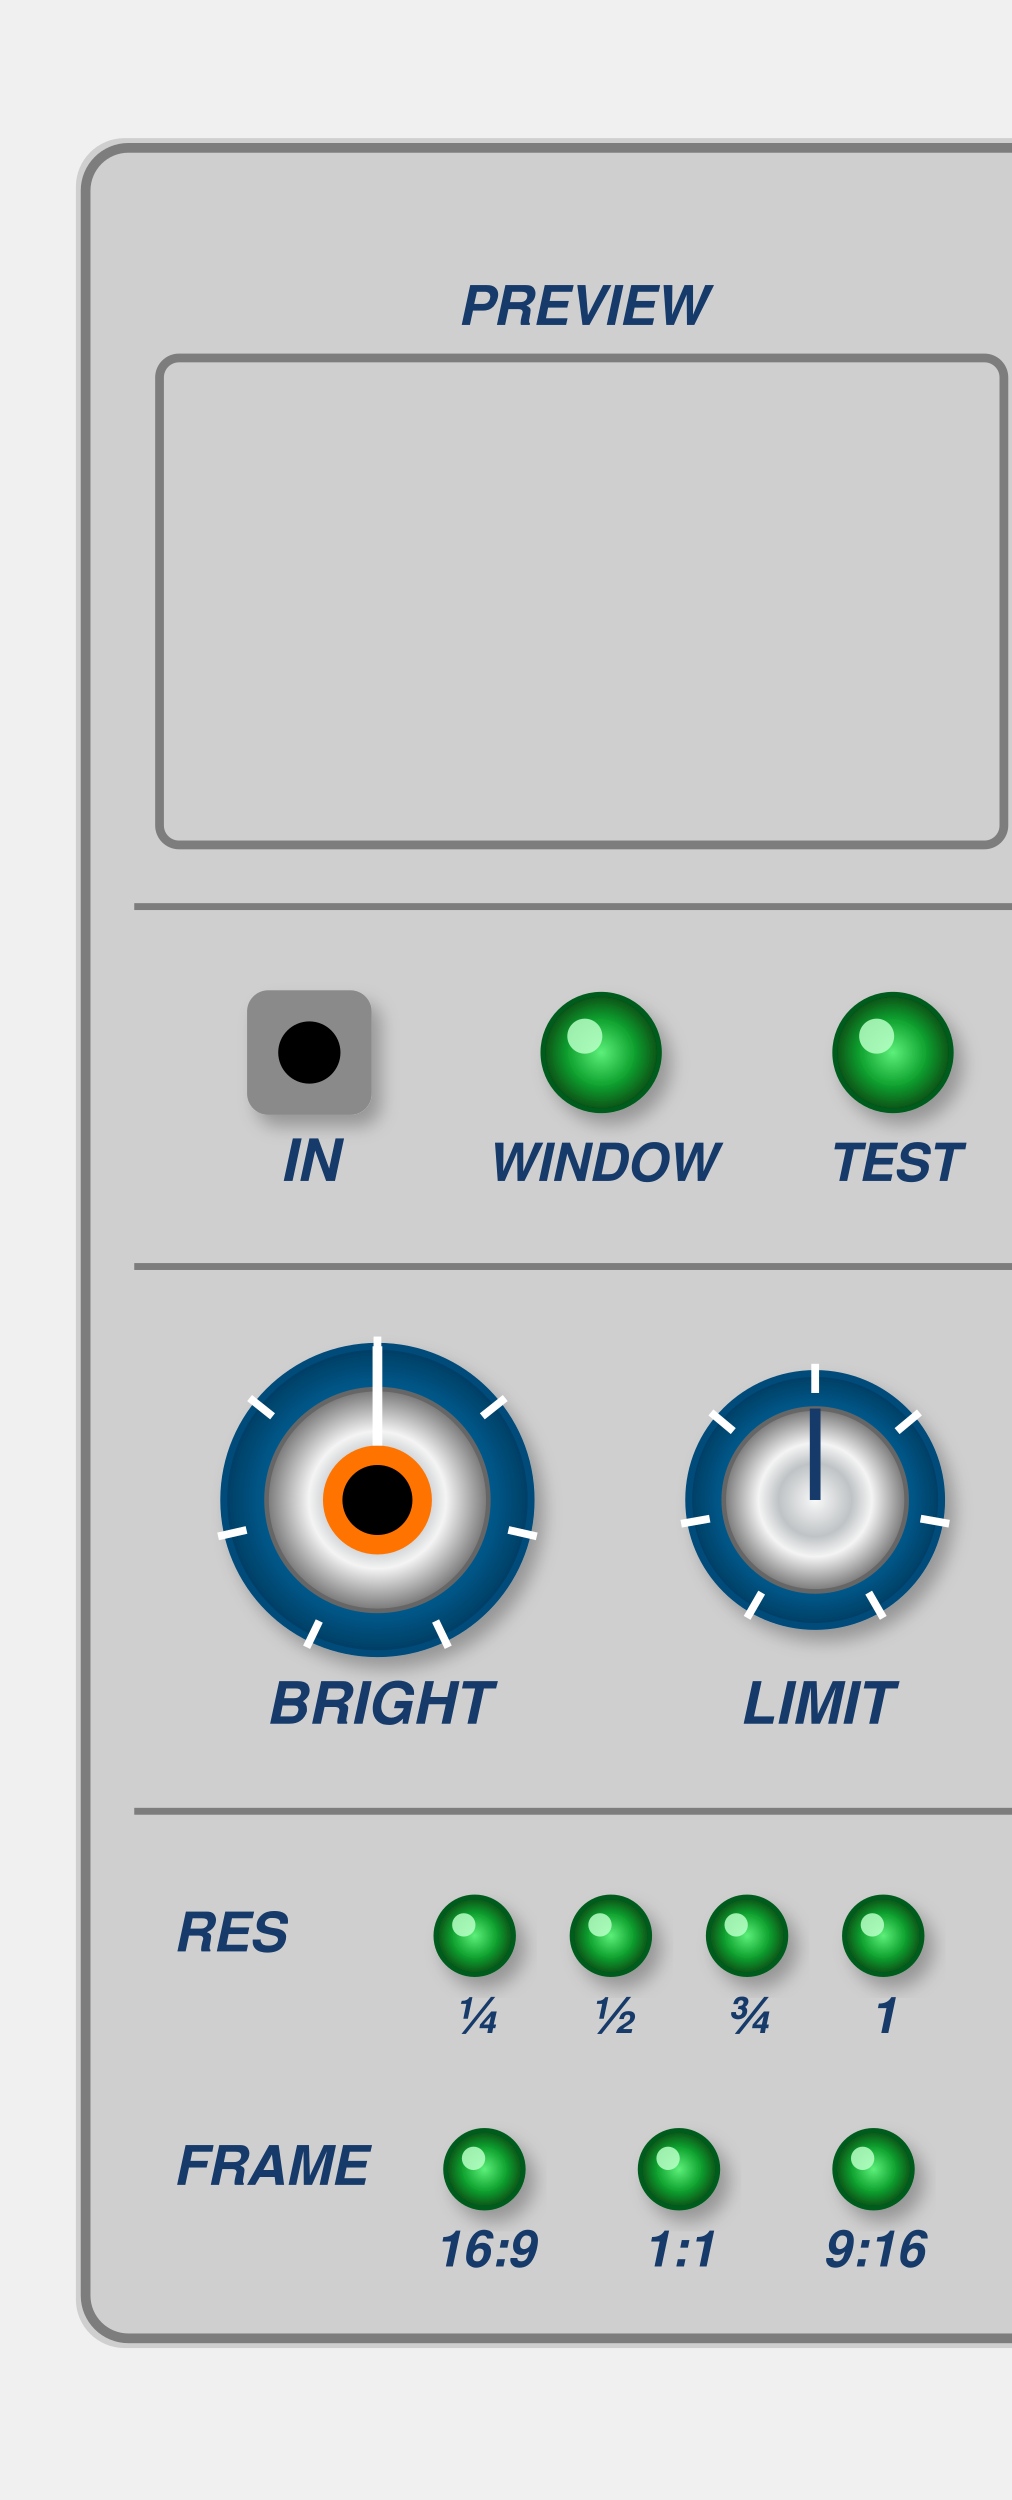
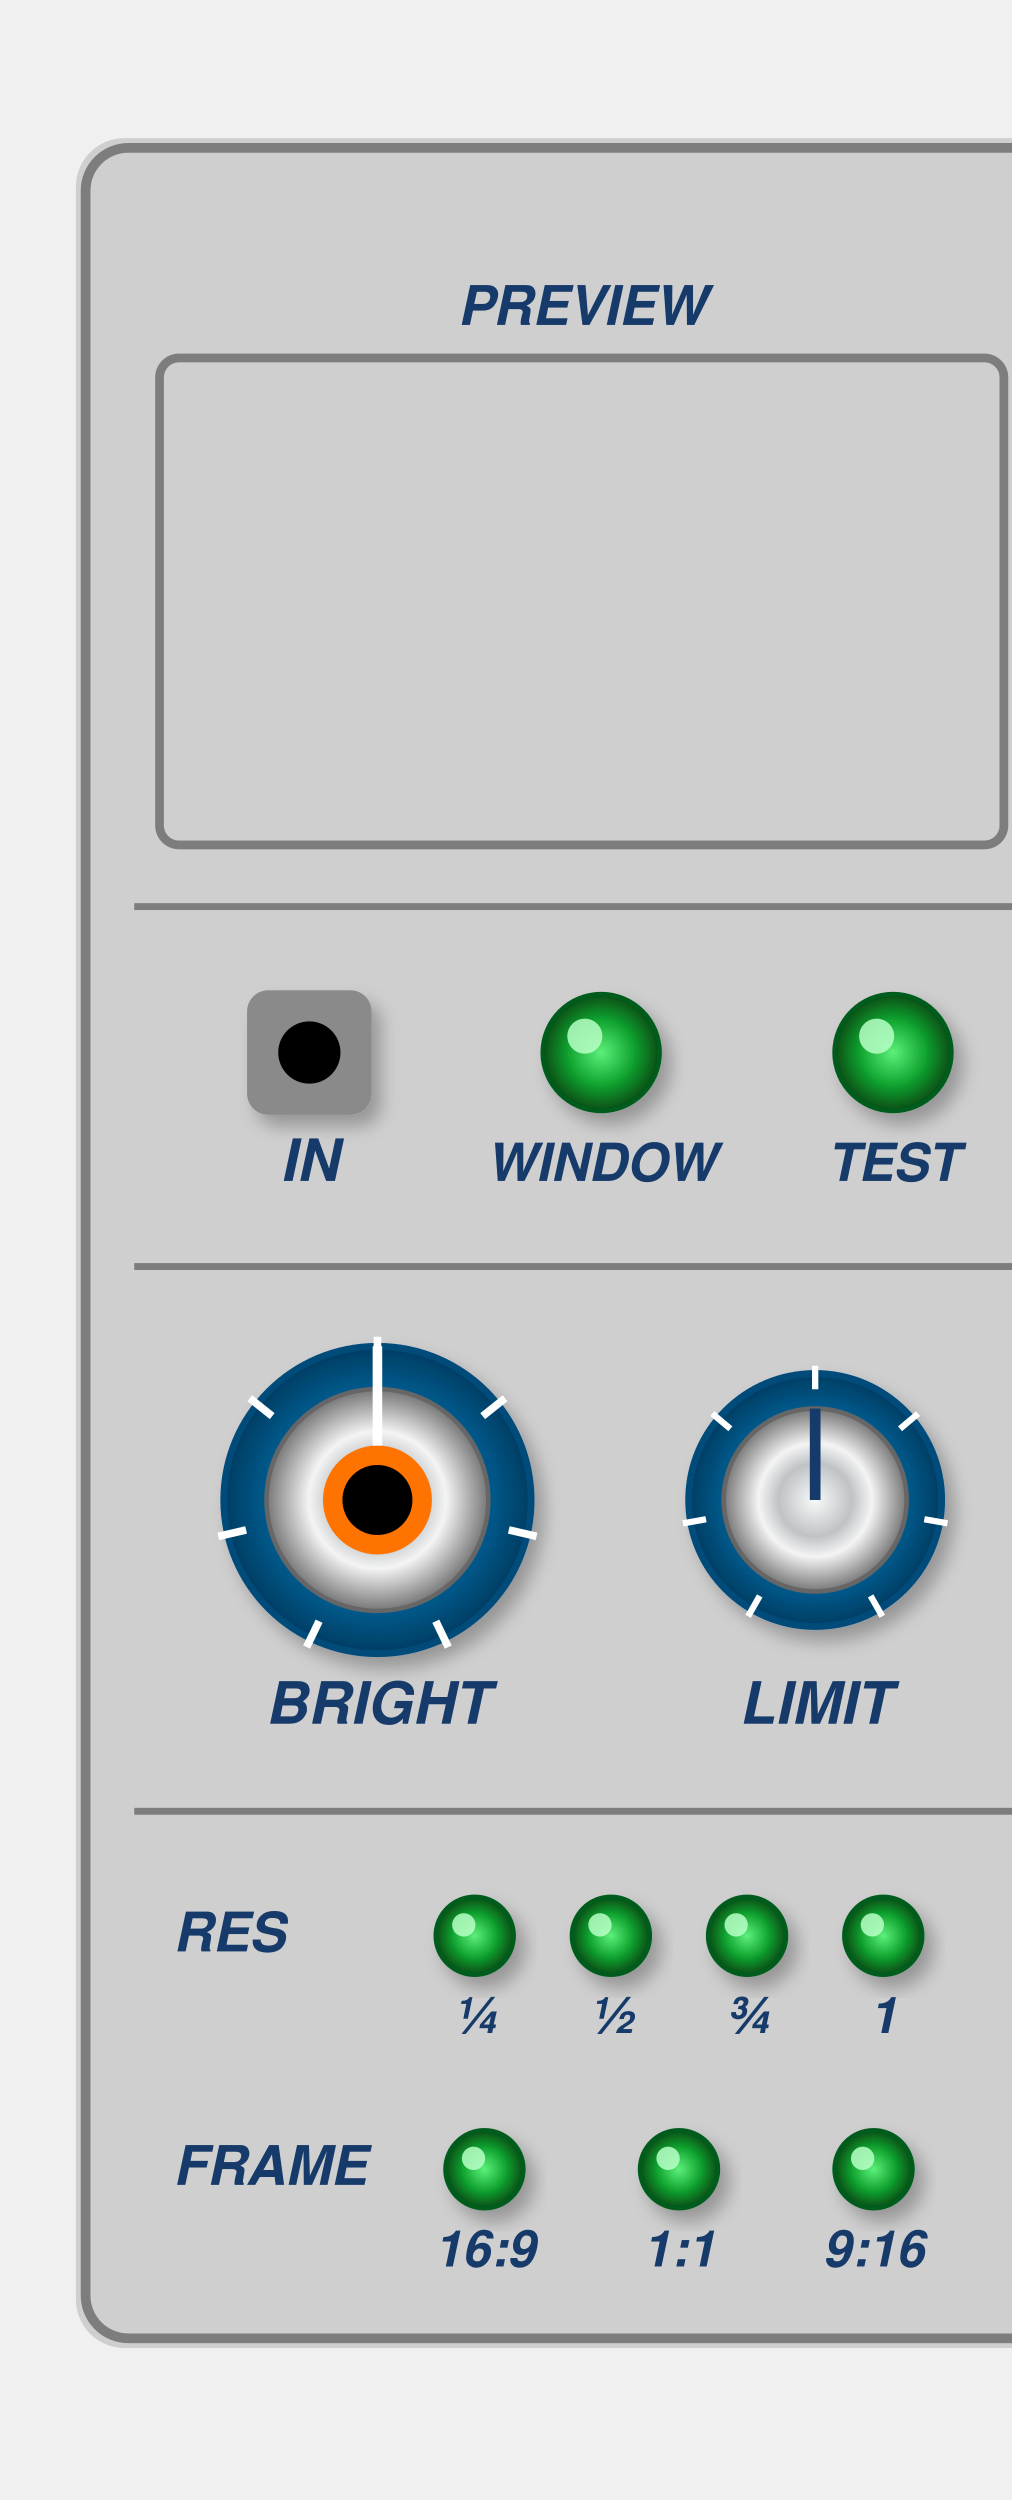
<svg xmlns="http://www.w3.org/2000/svg" width="52mm" height="128.5mm" viewBox="0 0 52 128.5" font-family="Arial Narrow, Helvetica, Arial, sans-serif">
  <defs>
    <filter id="softShadow" x="-30%" y="-30%" width="160%" height="160%">
      <feDropShadow dx="0.473" dy="0.592" stdDeviation="0.473" flood-color="#000" flood-opacity=".28" />
    </filter>
    <radialGradient id="blueRing">
      <stop offset="0" stop-color="#1688cc" />
      <stop offset="0.55" stop-color="#006da8" />
      <stop offset="1" stop-color="#003d62" />
    </radialGradient>
    <radialGradient id="blueDial">
      <stop offset="0" stop-color="#1d79b7" />
      <stop offset="0.6" stop-color="#00639a" />
      <stop offset="1" stop-color="#00456e" />
    </radialGradient>
    <radialGradient id="knobCap">
      <stop offset="0" stop-color="#f8f8f8" />
      <stop offset="0.4" stop-color="#bfc3c5" />
      <stop offset="0.62" stop-color="#f4f4f4" />
      <stop offset="1" stop-color="#777777" />
    </radialGradient>
    <radialGradient id="redLed">
      <stop offset="0" stop-color="#ff4a4a" />
      <stop offset="0.55" stop-color="#d00000" />
      <stop offset="1" stop-color="#650000" />
    </radialGradient>
    <radialGradient id="greenLed">
      <stop offset="0" stop-color="#5cf07a" />
      <stop offset="0.55" stop-color="#12a531" />
      <stop offset="1" stop-color="#054d15" />
    </radialGradient>
    <radialGradient id="orangeLed">
      <stop offset="0" stop-color="#ffbf5c" />
      <stop offset="0.55" stop-color="#ef7d00" />
      <stop offset="1" stop-color="#7a3a00" />
    </radialGradient>
  </defs>
  <g transform="translate(3.9 7.0994)">
    <rect x="0" y="0" width="52" height="113.591" rx="2.5" fill="#cfcfcf" />
    <rect x="0.5" y="0.5" width="51" height="112.591" rx="2.2" fill="none" stroke="#7d7d7d" stroke-width="0.5" />
    <text x="26" y="9.6" font-size="2.806" font-weight="700" font-style="italic" fill="#163a69" text-anchor="middle" font-family="Arial Narrow, Helvetica, Arial, sans-serif">PREVIEW</text>
    <rect x="4.3" y="11.3" width="43.4" height="25.03" rx="1" fill="none" stroke="#7d7d7d" stroke-width="0.45" />
    <line x1="3" y1="39.5" x2="49" y2="39.5" stroke="#7d7d7d" stroke-width="0.355" />
    <g data-wcoast-port="imageIn" data-wcoast-cx="12" data-wcoast-cy="47">
      <rect x="8.80" y="43.80" width="6.40" height="6.40" rx="1.09" fill="#8a8a8a" data-wcoast-role="jackbody" filter="url(#softShadow)" />
      <circle cx="12" cy="47" r="1.6" fill="#000000" data-wcoast-role="jackhole" />
    </g>
    <text x="12" y="53.6" font-size="3.006" font-weight="700" font-style="italic" fill="#163a69" text-anchor="middle" font-family="Arial Narrow, Helvetica, Arial, sans-serif">IN</text>
    <g data-wcoast-param="window">
      <circle cx="27" cy="47" r="3" fill="url(#greenLed)" stroke="#005c1e" stroke-width="0.237" filter="url(#softShadow)" data-wcoast-role="step-indicator" data-wcoast-step="on" data-wcoast-led="green" />
      <circle cx="26.16" cy="46.16" r="0.90" fill="#b7ffc6" opacity="0.85" data-wcoast-role="led-gloss" pointer-events="none" />
    </g>
    <text x="27" y="53.6" font-size="2.706" font-weight="700" font-style="italic" fill="#163a69" text-anchor="middle" font-family="Arial Narrow, Helvetica, Arial, sans-serif">WINDOW</text>
    <g data-wcoast-param="test">
      <circle cx="42" cy="47" r="3" fill="url(#greenLed)" stroke="#005c1e" stroke-width="0.237" filter="url(#softShadow)" data-wcoast-role="step-indicator" data-wcoast-step="on" data-wcoast-led="green" />
      <circle cx="41.16" cy="46.16" r="0.90" fill="#b7ffc6" opacity="0.85" data-wcoast-role="led-gloss" pointer-events="none" />
    </g>
    <text x="42" y="53.6" font-size="2.706" font-weight="700" font-style="italic" fill="#163a69" text-anchor="middle" font-family="Arial Narrow, Helvetica, Arial, sans-serif">TEST</text>
    <line x1="3" y1="58" x2="49" y2="58" stroke="#7d7d7d" stroke-width="0.355" />
    <g data-wcoast-param="bright" data-wcoast-cx="15.5" data-wcoast-cy="70" data-wcoast-angle-min="-150" data-wcoast-angle-max="150" data-wcoast-port="brightCv" data-wcoast-depth="brightDepth">
-       <circle cx="15.5" cy="70" r="7.9" fill="url(#blueRing)" stroke="#004b7a" stroke-width="0.355" filter="url(#softShadow)" />
-       <circle cx="15.5" cy="70" r="5.7" fill="url(#knobCap)" stroke="#666666" stroke-width="0.237" />
+       <circle cx="15.5" cy="70" r="7.9" fill="url(#blueRing)" stroke="#004b7a" stroke-width="0.348" filter="url(#softShadow)" />
+       <circle cx="15.5" cy="70" r="5.7" fill="url(#knobCap)" stroke="#666666" stroke-width="0.232" />
      <circle cx="15.5" cy="70" r="2.8" fill="#ff7300" />
      <circle cx="15.5" cy="70" r="1.8" fill="#000000" data-wcoast-role="jackhole" />
      <g data-wcoast-role="indicator">
-         <line x1="15.50" y1="61.60" x2="15.50" y2="63.10" stroke="#ffffff" stroke-width="0.4" />
-         <line x1="22.07" y1="64.76" x2="20.89" y2="65.70" stroke="#ffffff" stroke-width="0.4" />
-         <line x1="23.69" y1="71.87" x2="22.23" y2="71.54" stroke="#ffffff" stroke-width="0.4" />
-         <line x1="19.14" y1="77.57" x2="18.49" y2="76.22" stroke="#ffffff" stroke-width="0.4" />
-         <line x1="11.86" y1="77.57" x2="12.51" y2="76.22" stroke="#ffffff" stroke-width="0.4" />
-         <line x1="7.31" y1="71.87" x2="8.77" y2="71.54" stroke="#ffffff" stroke-width="0.4" />
-         <line x1="8.93" y1="64.76" x2="10.11" y2="65.70" stroke="#ffffff" stroke-width="0.4" />
-         <line x1="15.5" y1="67.20" x2="15.5" y2="62.10" stroke="#ffffff" stroke-width="0.5" />
+         <line x1="15.50" y1="61.61" x2="15.50" y2="63.08" stroke="#ffffff" stroke-width="0.393" />
+         <line x1="22.06" y1="64.77" x2="20.91" y2="65.69" stroke="#ffffff" stroke-width="0.393" />
+         <line x1="23.68" y1="71.87" x2="22.25" y2="71.54" stroke="#ffffff" stroke-width="0.393" />
+         <line x1="19.14" y1="77.56" x2="18.50" y2="76.23" stroke="#ffffff" stroke-width="0.393" />
+         <line x1="11.86" y1="77.56" x2="12.50" y2="76.23" stroke="#ffffff" stroke-width="0.393" />
+         <line x1="7.32" y1="71.87" x2="8.75" y2="71.54" stroke="#ffffff" stroke-width="0.393" />
+         <line x1="8.94" y1="64.77" x2="10.09" y2="65.69" stroke="#ffffff" stroke-width="0.393" />
+         <line x1="15.5" y1="67.20" x2="15.5" y2="62.10" stroke="#ffffff" stroke-width="0.491" />
      </g>
    </g>
    <text x="15.5" y="81.5" font-size="3.006" font-weight="700" font-style="italic" fill="#163a69" text-anchor="middle" font-family="Arial Narrow, Helvetica, Arial, sans-serif">BRIGHT</text>
    <g data-wcoast-param="limit" data-wcoast-cx="38" data-wcoast-cy="70" data-wcoast-angle-min="-150" data-wcoast-angle-max="150">
      <circle cx="38" cy="70" r="6.5" fill="url(#blueRing)" stroke="#004b7a" stroke-width="0.355" filter="url(#softShadow)" />
      <circle cx="38" cy="70" r="4.7" fill="url(#knobCap)" stroke="#666666" stroke-width="0.237" />
      <g data-wcoast-role="indicator">
-         <line x1="35.25" y1="74.76" x2="34.50" y2="76.06" stroke="#ffffff" stroke-width="0.4" />
-         <line x1="32.58" y1="70.96" x2="31.11" y2="71.22" stroke="#ffffff" stroke-width="0.4" />
-         <line x1="33.79" y1="66.46" x2="32.64" y2="65.50" stroke="#ffffff" stroke-width="0.4" />
-         <line x1="38.00" y1="64.50" x2="38.00" y2="63.00" stroke="#ffffff" stroke-width="0.4" />
-         <line x1="42.21" y1="66.46" x2="43.36" y2="65.50" stroke="#ffffff" stroke-width="0.4" />
-         <line x1="43.42" y1="70.96" x2="44.89" y2="71.22" stroke="#ffffff" stroke-width="0.4" />
-         <line x1="40.75" y1="74.76" x2="41.50" y2="76.06" stroke="#ffffff" stroke-width="0.4" />
+         <line x1="35.15" y1="74.93" x2="34.55" y2="75.98" stroke="#ffffff" stroke-width="0.323" />
+         <line x1="32.39" y1="70.99" x2="31.20" y2="71.20" stroke="#ffffff" stroke-width="0.323" />
+         <line x1="33.64" y1="66.34" x2="32.71" y2="65.56" stroke="#ffffff" stroke-width="0.323" />
+         <line x1="38.00" y1="64.31" x2="38.00" y2="63.10" stroke="#ffffff" stroke-width="0.323" />
+         <line x1="42.36" y1="66.34" x2="43.29" y2="65.56" stroke="#ffffff" stroke-width="0.323" />
+         <line x1="43.61" y1="70.99" x2="44.80" y2="71.20" stroke="#ffffff" stroke-width="0.323" />
+         <line x1="40.85" y1="74.93" x2="41.45" y2="75.98" stroke="#ffffff" stroke-width="0.323" />
        <line x1="38" y1="70" x2="38" y2="65.30" stroke="#163a69" stroke-width="0.55" />
      </g>
    </g>
    <text x="38" y="81.5" font-size="3.006" font-weight="700" font-style="italic" fill="#163a69" text-anchor="middle" font-family="Arial Narrow, Helvetica, Arial, sans-serif">LIMIT</text>
    <line x1="3" y1="86" x2="49" y2="86" stroke="#7d7d7d" stroke-width="0.355" />
    <text x="5" y="93.2" font-size="2.806" font-weight="700" font-style="italic" fill="#163a69" text-anchor="start" font-family="Arial Narrow, Helvetica, Arial, sans-serif">RES</text>
    <g data-wcoast-param="res">
      <circle cx="20.5" cy="92.4" r="2" fill="url(#greenLed)" stroke="#005c1e" stroke-width="0.237" filter="url(#softShadow)" data-wcoast-role="step-indicator" data-wcoast-step="qtr" data-wcoast-led="green" />
      <circle cx="19.94" cy="91.84" r="0.60" fill="#b7ffc6" opacity="0.85" data-wcoast-role="led-gloss" pointer-events="none" />
      <text x="20.5" y="97.4" font-size="2.606" font-weight="700" font-style="italic" fill="#163a69" text-anchor="middle" font-family="Arial Narrow, Helvetica, Arial, sans-serif">¼</text>
      <circle cx="27.5" cy="92.4" r="2" fill="url(#greenLed)" stroke="#005c1e" stroke-width="0.237" filter="url(#softShadow)" data-wcoast-role="step-indicator" data-wcoast-step="half" data-wcoast-led="green" />
      <circle cx="26.94" cy="91.84" r="0.60" fill="#b7ffc6" opacity="0.85" data-wcoast-role="led-gloss" pointer-events="none" />
      <text x="27.5" y="97.4" font-size="2.606" font-weight="700" font-style="italic" fill="#163a69" text-anchor="middle" font-family="Arial Narrow, Helvetica, Arial, sans-serif">½</text>
      <circle cx="34.5" cy="92.4" r="2" fill="url(#greenLed)" stroke="#005c1e" stroke-width="0.237" filter="url(#softShadow)" data-wcoast-role="step-indicator" data-wcoast-step="threeQ" data-wcoast-led="green" />
      <circle cx="33.94" cy="91.84" r="0.60" fill="#b7ffc6" opacity="0.85" data-wcoast-role="led-gloss" pointer-events="none" />
      <text x="34.5" y="97.4" font-size="2.606" font-weight="700" font-style="italic" fill="#163a69" text-anchor="middle" font-family="Arial Narrow, Helvetica, Arial, sans-serif">¾</text>
      <circle cx="41.5" cy="92.4" r="2" fill="url(#greenLed)" stroke="#005c1e" stroke-width="0.237" filter="url(#softShadow)" data-wcoast-role="step-indicator" data-wcoast-step="full" data-wcoast-led="green" />
      <circle cx="40.94" cy="91.84" r="0.60" fill="#b7ffc6" opacity="0.85" data-wcoast-role="led-gloss" pointer-events="none" />
      <text x="41.5" y="97.4" font-size="2.606" font-weight="700" font-style="italic" fill="#163a69" text-anchor="middle" font-family="Arial Narrow, Helvetica, Arial, sans-serif">1</text>
    </g>
    <text x="5" y="105.2" font-size="2.806" font-weight="700" font-style="italic" fill="#163a69" text-anchor="start" font-family="Arial Narrow, Helvetica, Arial, sans-serif">FRAME</text>
    <g data-wcoast-param="frame">
      <circle cx="21" cy="104.4" r="2" fill="url(#greenLed)" stroke="#005c1e" stroke-width="0.237" filter="url(#softShadow)" data-wcoast-role="step-indicator" data-wcoast-step="16:9" data-wcoast-led="green" />
      <circle cx="20.44" cy="103.84" r="0.60" fill="#b7ffc6" opacity="0.85" data-wcoast-role="led-gloss" pointer-events="none" />
      <text x="21" y="109.4" font-size="2.606" font-weight="700" font-style="italic" fill="#163a69" text-anchor="middle" font-family="Arial Narrow, Helvetica, Arial, sans-serif">16:9</text>
      <circle cx="31" cy="104.4" r="2" fill="url(#greenLed)" stroke="#005c1e" stroke-width="0.237" filter="url(#softShadow)" data-wcoast-role="step-indicator" data-wcoast-step="1:1" data-wcoast-led="green" />
      <circle cx="30.44" cy="103.84" r="0.60" fill="#b7ffc6" opacity="0.85" data-wcoast-role="led-gloss" pointer-events="none" />
      <text x="31" y="109.4" font-size="2.606" font-weight="700" font-style="italic" fill="#163a69" text-anchor="middle" font-family="Arial Narrow, Helvetica, Arial, sans-serif">1:1</text>
      <circle cx="41" cy="104.4" r="2" fill="url(#greenLed)" stroke="#005c1e" stroke-width="0.237" filter="url(#softShadow)" data-wcoast-role="step-indicator" data-wcoast-step="9:16" data-wcoast-led="green" />
      <circle cx="40.44" cy="103.84" r="0.60" fill="#b7ffc6" opacity="0.85" data-wcoast-role="led-gloss" pointer-events="none" />
      <text x="41" y="109.4" font-size="2.606" font-weight="700" font-style="italic" fill="#163a69" text-anchor="middle" font-family="Arial Narrow, Helvetica, Arial, sans-serif">9:16</text>
    </g>
  </g>
</svg>
